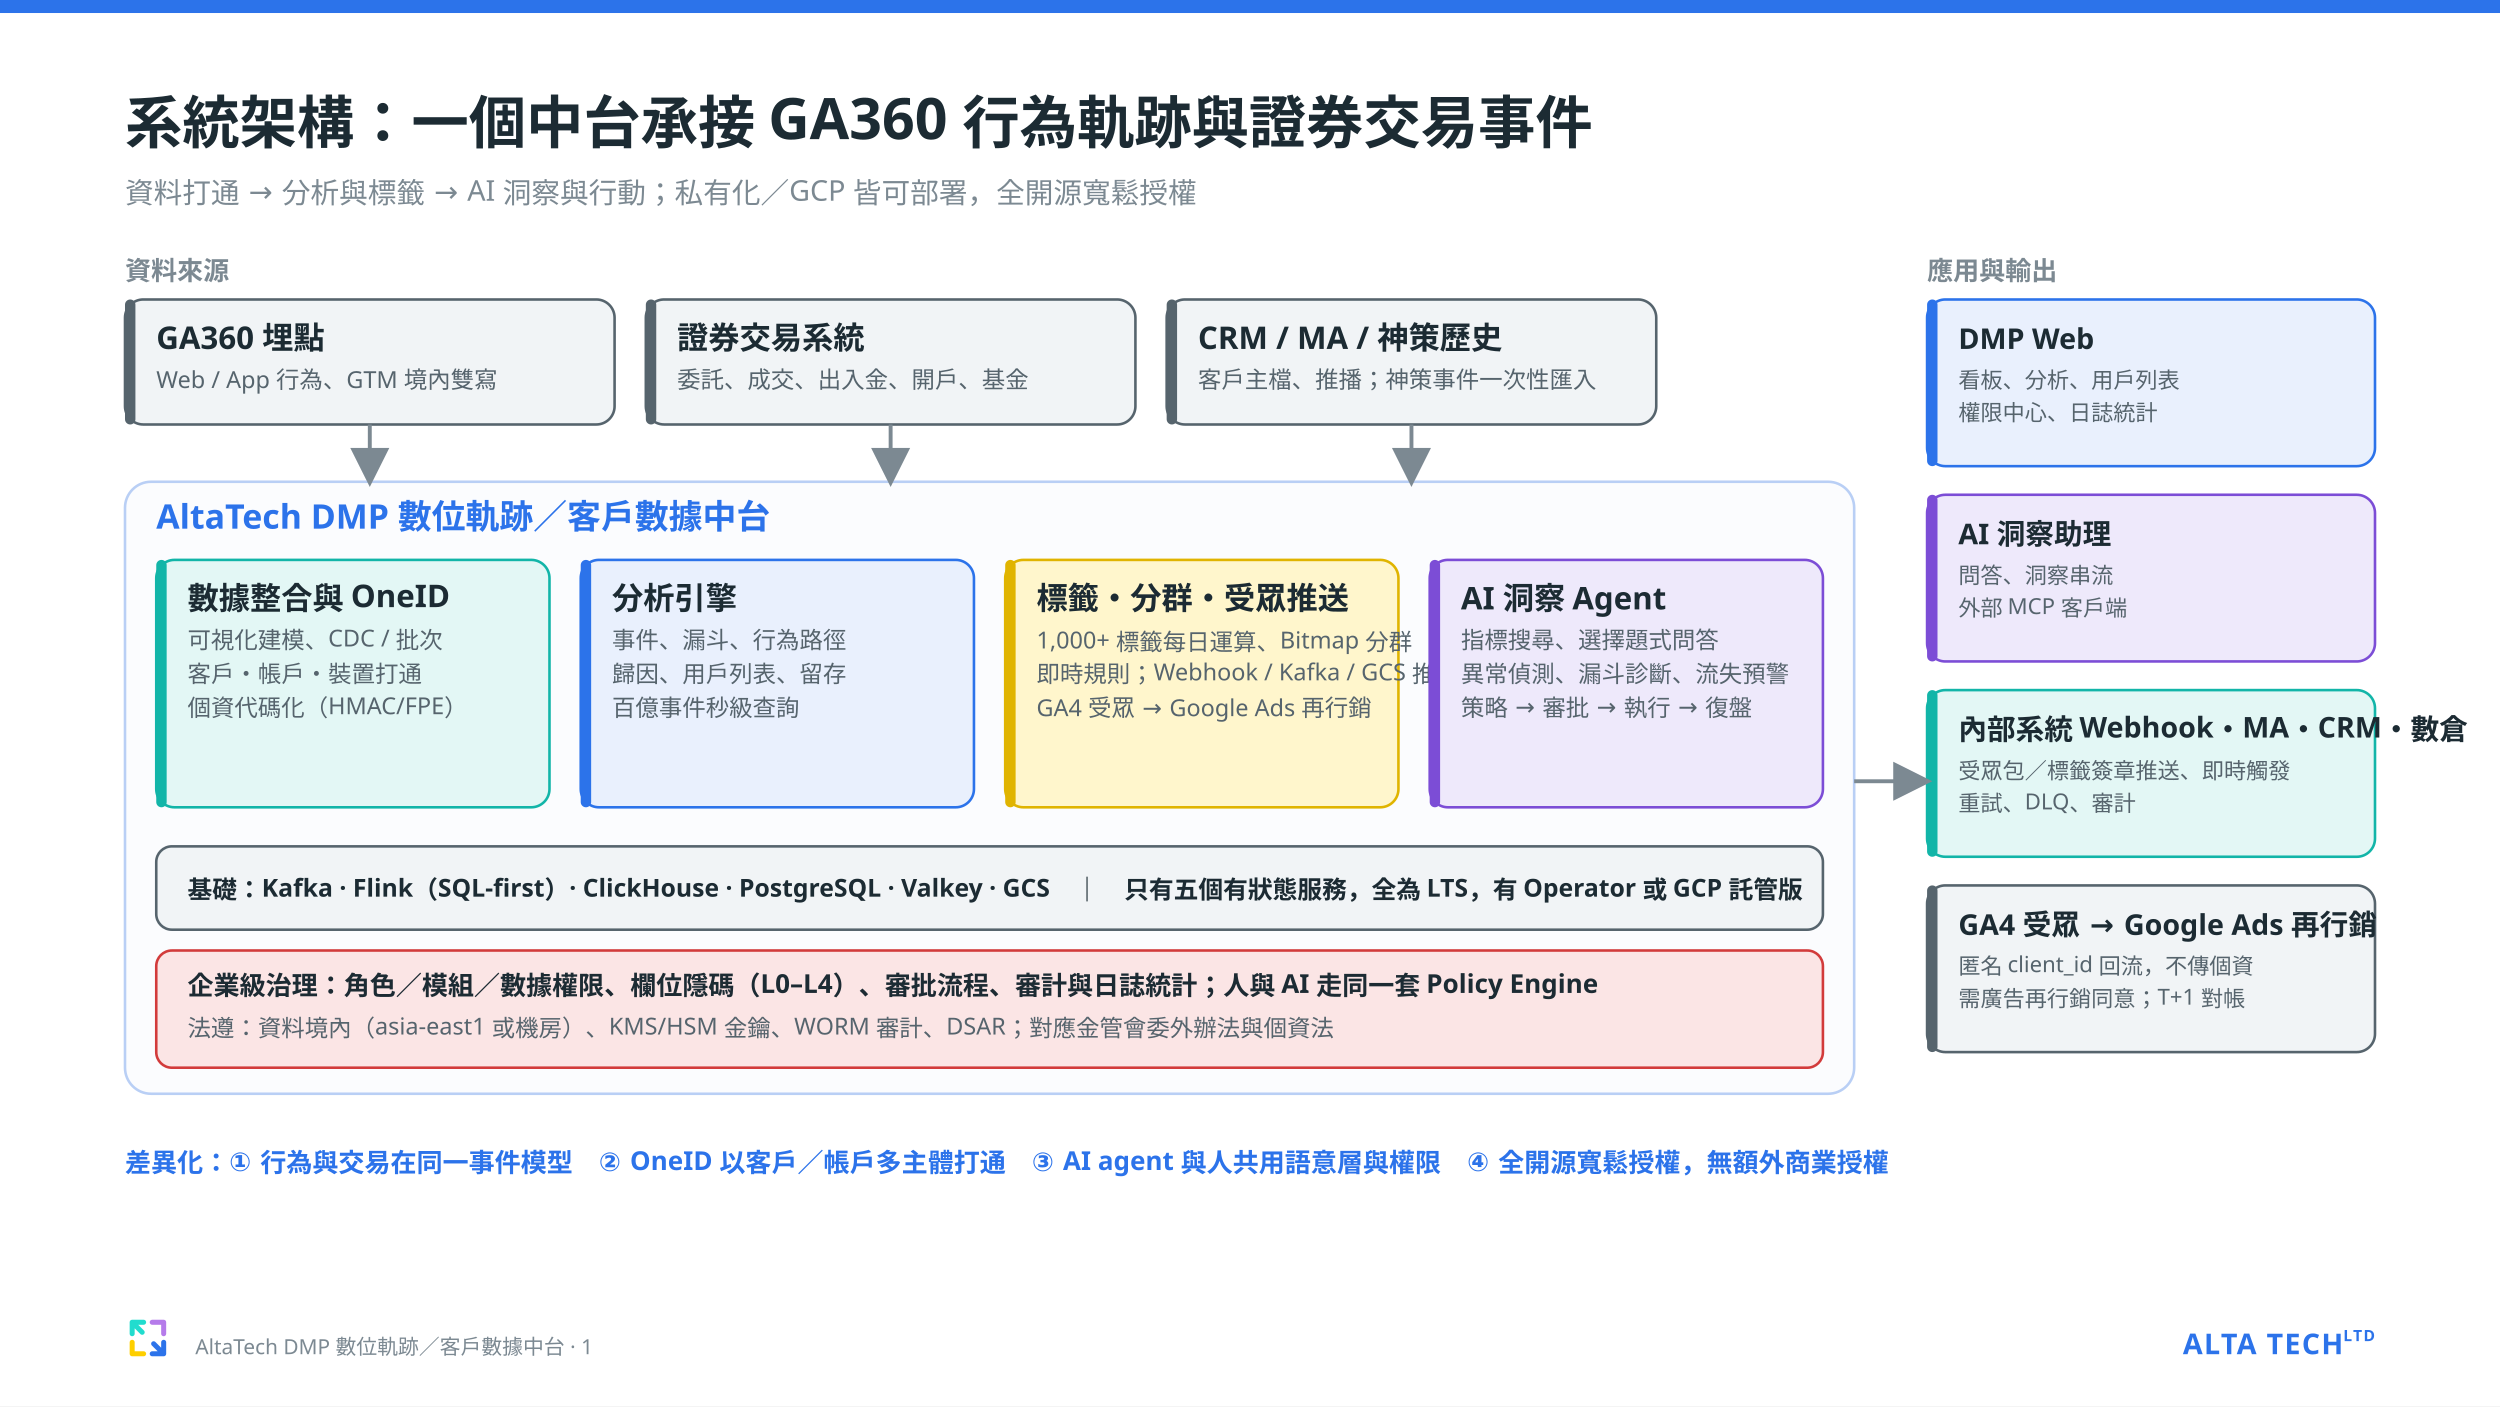
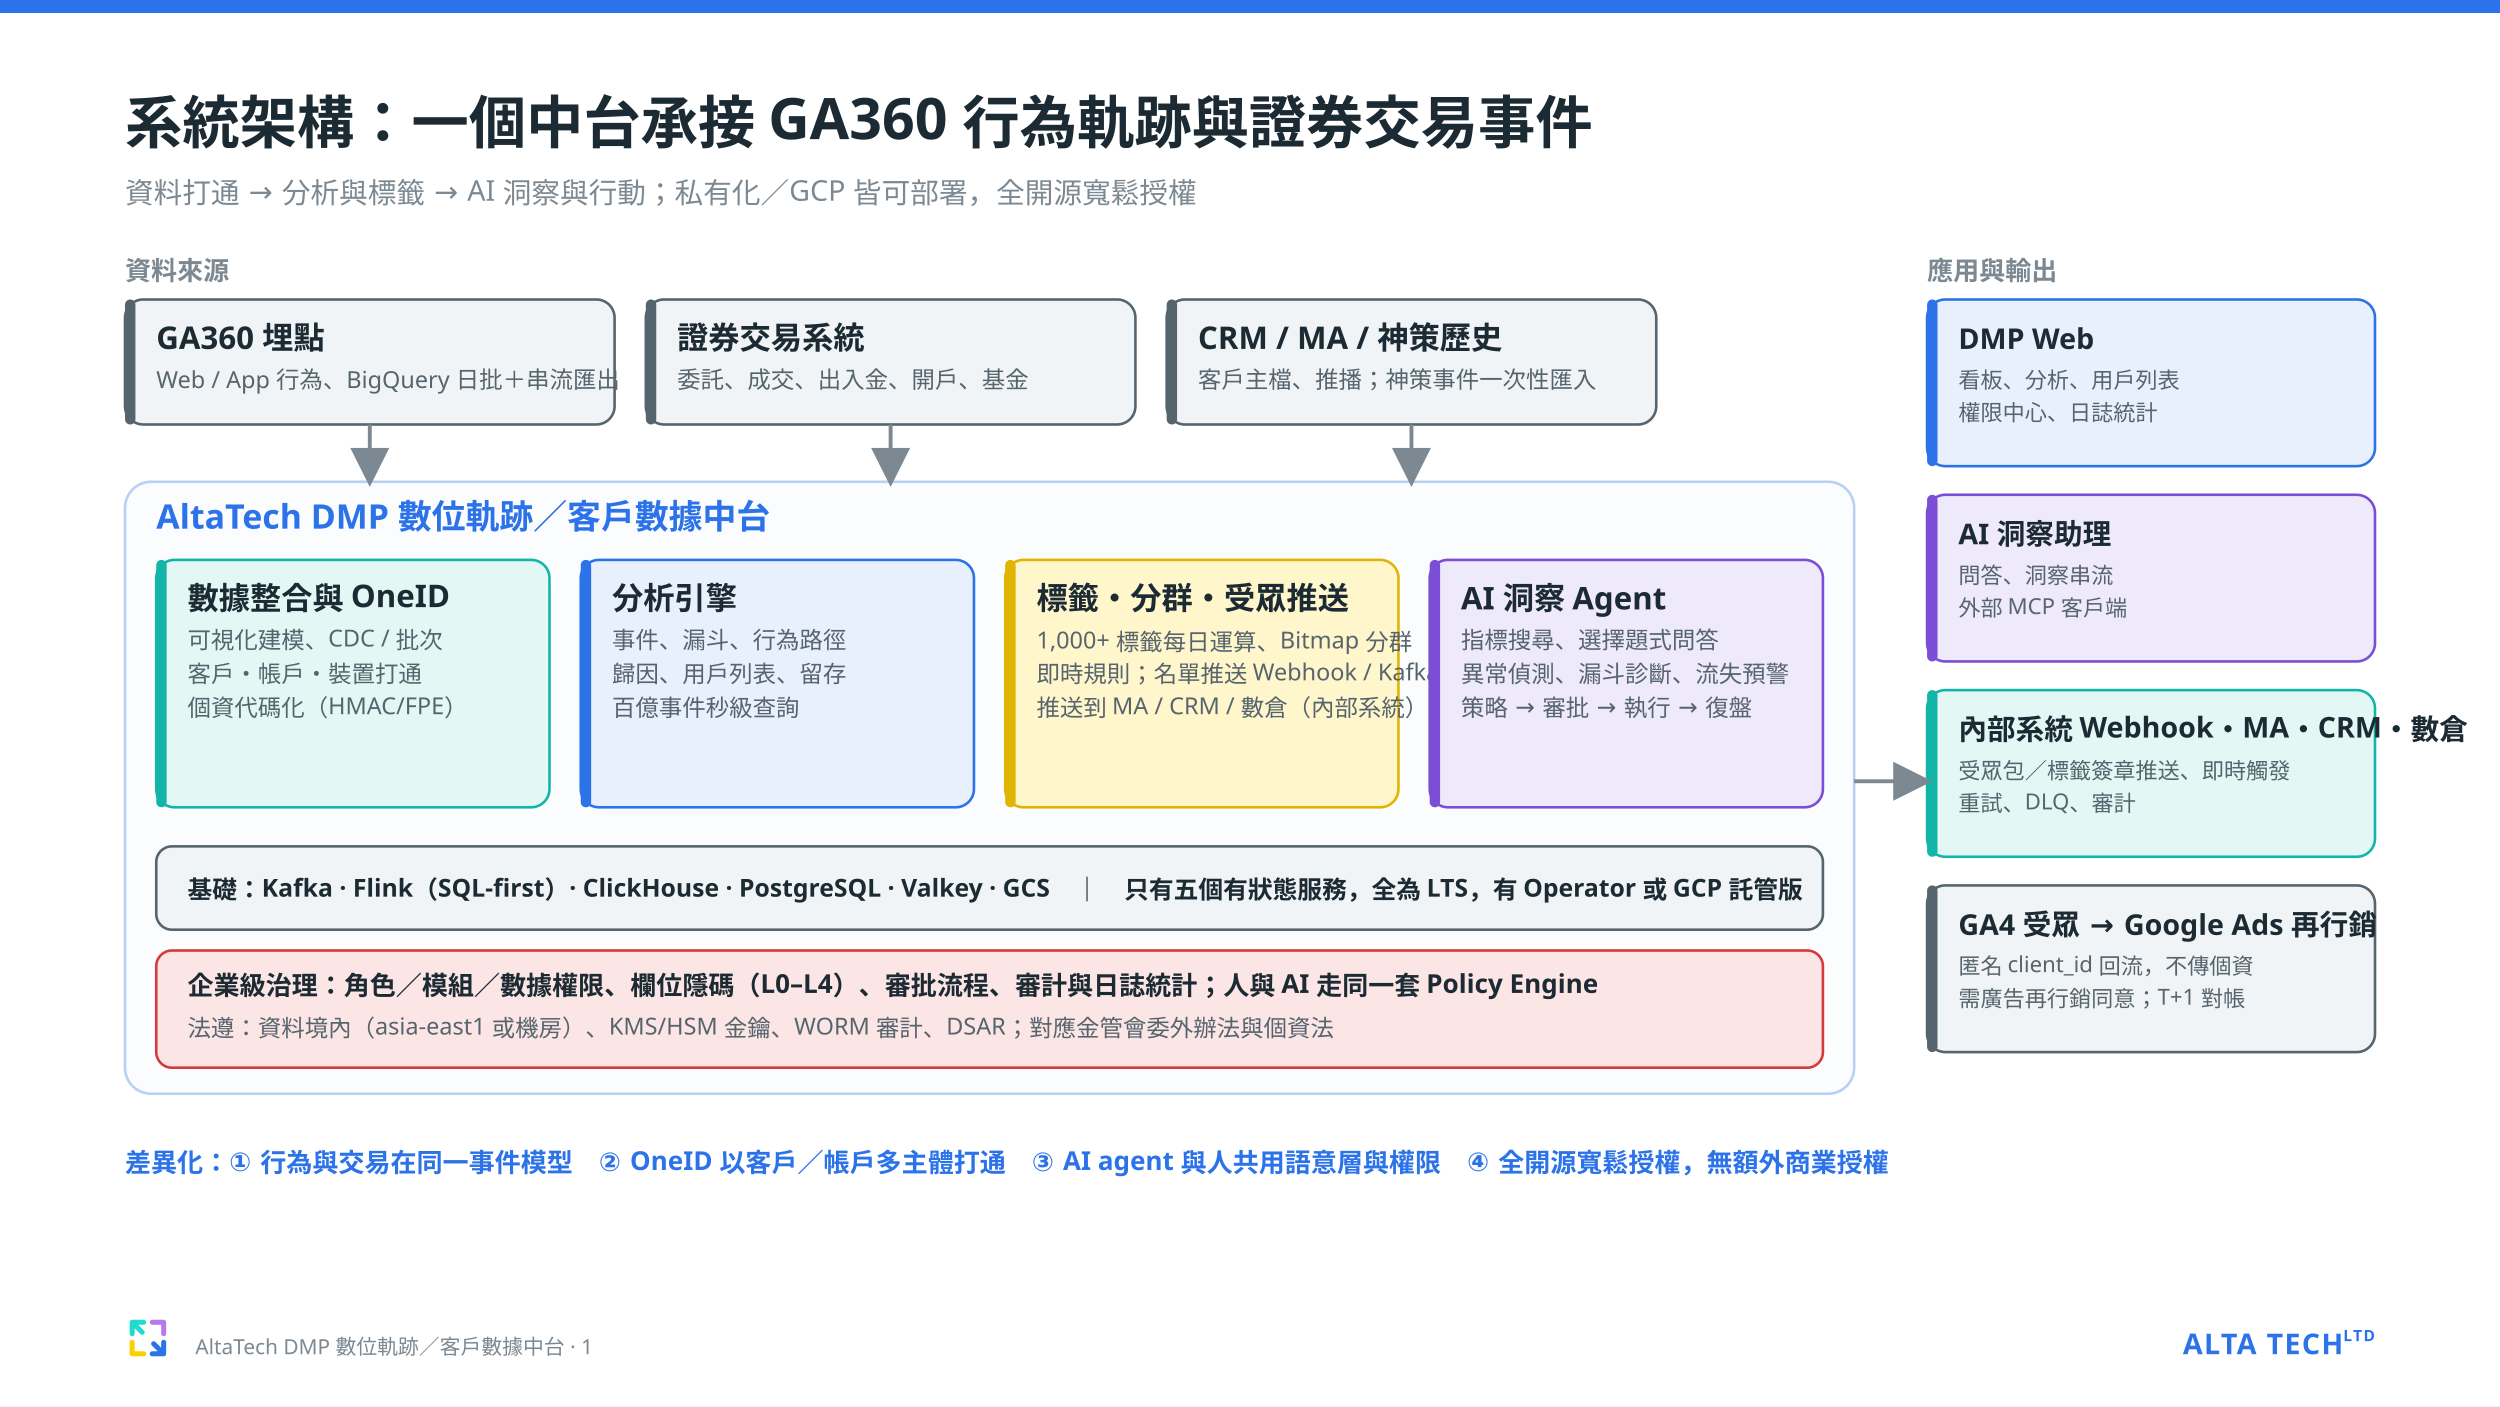
<svg xmlns="http://www.w3.org/2000/svg" viewBox="0 0 1920 1080" width="1920" height="1080">
  <defs>
    <marker id="ah" markerWidth="10" markerHeight="10" refX="8" refY="5" orient="auto">
      <path d="M0,0 L10,5 L0,10 z" fill="#7C8992" />
    </marker>
  </defs>
  <rect width="1920" height="1080" fill="#FFFFFF" />
  <rect x="0" y="0" width="1920" height="10" fill="#2C73EA" />
  <text x="96" y="110" font-family="'Plus Jakarta Sans','Noto Sans TC','PingFang TC','Microsoft JhengHei',sans-serif" font-size="44" font-weight="800" fill="#1C2B33">系統架構：一個中台承接 GA360 行為軌跡與證券交易事件</text>
  <text x="96" y="156" font-family="'Plus Jakarta Sans','Noto Sans TC','PingFang TC','Microsoft JhengHei',sans-serif" font-size="22" fill="#7C8992">資料打通 → 分析與標籤 → AI 洞察與行動；私有化／GCP 皆可部署，全開源寬鬆授權</text>
  <g transform="translate(96,1010) scale(0.55)">
    <path d="M10 26V10h16M10 10l14 14" stroke="#21DCCE" stroke-width="7" fill="none" stroke-linecap="round" stroke-linejoin="round" />
    <path d="M38 10h16v16" stroke="#B57BEA" stroke-width="7" fill="none" stroke-linecap="round" stroke-linejoin="round" />
    <path d="M10 38v16h16" stroke="#FECF00" stroke-width="7" fill="none" stroke-linecap="round" stroke-linejoin="round" />
    <path d="M54 38v16H38M54 54L40 40" stroke="#2C73EA" stroke-width="7" fill="none" stroke-linecap="round" stroke-linejoin="round" />
  </g>
  <text x="1824" y="1040" font-family="'Plus Jakarta Sans','Noto Sans TC','PingFang TC','Microsoft JhengHei',sans-serif" font-size="22" font-weight="800" fill="#2C73EA" text-anchor="end" letter-spacing="1">ALTA TECH<tspan font-size="12" dy="-10">LTD</tspan>
  </text>
  <text x="150" y="1040" font-family="'Plus Jakarta Sans','Noto Sans TC','PingFang TC','Microsoft JhengHei',sans-serif" font-size="16" fill="#7C8992">AltaTech DMP 數位軌跡／客戶數據中台 · 1</text>
  <text x="96" y="215" font-family="'Plus Jakarta Sans','Noto Sans TC','PingFang TC','Microsoft JhengHei',sans-serif" font-size="20" font-weight="800" fill="#7C8992" text-anchor="start">資料來源</text>
  <rect x="96" y="230" width="376" height="96" rx="14" fill="#F1F4F6" stroke="#56646D" stroke-width="2" />
  <rect x="96" y="230" width="8" height="96" rx="4" fill="#56646D" />
  <text x="120" y="268" font-family="'Plus Jakarta Sans','Noto Sans TC','PingFang TC','Microsoft JhengHei',sans-serif" font-size="24" font-weight="800" fill="#1C2B33" text-anchor="start">GA360 埋點</text>
-   <text x="120" y="298" font-family="'Plus Jakarta Sans','Noto Sans TC','PingFang TC','Microsoft JhengHei',sans-serif" font-size="18" font-weight="400" fill="#56646D" text-anchor="start">Web / App 行為、GTM 境內雙寫</text>
+   <text x="120" y="298" font-family="'Plus Jakarta Sans','Noto Sans TC','PingFang TC','Microsoft JhengHei',sans-serif" font-size="18" font-weight="400" fill="#56646D" text-anchor="start">Web / App 行為、BigQuery 日批＋串流匯出</text>
  <rect x="496" y="230" width="376" height="96" rx="14" fill="#F1F4F6" stroke="#56646D" stroke-width="2" />
  <rect x="496" y="230" width="8" height="96" rx="4" fill="#56646D" />
  <text x="520" y="268" font-family="'Plus Jakarta Sans','Noto Sans TC','PingFang TC','Microsoft JhengHei',sans-serif" font-size="24" font-weight="800" fill="#1C2B33" text-anchor="start">證券交易系統</text>
  <text x="520" y="298" font-family="'Plus Jakarta Sans','Noto Sans TC','PingFang TC','Microsoft JhengHei',sans-serif" font-size="18" font-weight="400" fill="#56646D" text-anchor="start">委託、成交、出入金、開戶、基金</text>
  <rect x="896" y="230" width="376" height="96" rx="14" fill="#F1F4F6" stroke="#56646D" stroke-width="2" />
  <rect x="896" y="230" width="8" height="96" rx="4" fill="#56646D" />
  <text x="920" y="268" font-family="'Plus Jakarta Sans','Noto Sans TC','PingFang TC','Microsoft JhengHei',sans-serif" font-size="24" font-weight="800" fill="#1C2B33" text-anchor="start">CRM / MA / 神策歷史</text>
  <text x="920" y="298" font-family="'Plus Jakarta Sans','Noto Sans TC','PingFang TC','Microsoft JhengHei',sans-serif" font-size="18" font-weight="400" fill="#56646D" text-anchor="start">客戶主檔、推播；神策事件一次性匯入</text>
  <rect x="96" y="370" width="1328" height="470" rx="20" fill="#FBFCFE" stroke="#B9CFF5" stroke-width="2" />
  <text x="120" y="406" font-family="'Plus Jakarta Sans','Noto Sans TC','PingFang TC','Microsoft JhengHei',sans-serif" font-size="26" font-weight="800" fill="#2C73EA" text-anchor="start">AltaTech DMP 數位軌跡／客戶數據中台</text>
  <rect x="120" y="430" width="302" height="190" rx="14" fill="#E3F7F5" stroke="#12B5A8" stroke-width="2" />
  <rect x="120" y="430" width="8" height="190" rx="4" fill="#12B5A8" />
  <text x="144" y="468" font-family="'Plus Jakarta Sans','Noto Sans TC','PingFang TC','Microsoft JhengHei',sans-serif" font-size="24" font-weight="800" fill="#1C2B33" text-anchor="start">數據整合與 OneID</text>
  <text x="144" y="498" font-family="'Plus Jakarta Sans','Noto Sans TC','PingFang TC','Microsoft JhengHei',sans-serif" font-size="18" font-weight="400" fill="#56646D" text-anchor="start">可視化建模、CDC / 批次</text>
  <text x="144" y="524" font-family="'Plus Jakarta Sans','Noto Sans TC','PingFang TC','Microsoft JhengHei',sans-serif" font-size="18" font-weight="400" fill="#56646D" text-anchor="start">客戶・帳戶・裝置打通</text>
  <text x="144" y="550" font-family="'Plus Jakarta Sans','Noto Sans TC','PingFang TC','Microsoft JhengHei',sans-serif" font-size="18" font-weight="400" fill="#56646D" text-anchor="start">個資代碼化（HMAC/FPE）</text>
  <rect x="446" y="430" width="302" height="190" rx="14" fill="#E9F0FD" stroke="#2C73EA" stroke-width="2" />
  <rect x="446" y="430" width="8" height="190" rx="4" fill="#2C73EA" />
  <text x="470" y="468" font-family="'Plus Jakarta Sans','Noto Sans TC','PingFang TC','Microsoft JhengHei',sans-serif" font-size="24" font-weight="800" fill="#1C2B33" text-anchor="start">分析引擎</text>
  <text x="470" y="498" font-family="'Plus Jakarta Sans','Noto Sans TC','PingFang TC','Microsoft JhengHei',sans-serif" font-size="18" font-weight="400" fill="#56646D" text-anchor="start">事件、漏斗、行為路徑</text>
  <text x="470" y="524" font-family="'Plus Jakarta Sans','Noto Sans TC','PingFang TC','Microsoft JhengHei',sans-serif" font-size="18" font-weight="400" fill="#56646D" text-anchor="start">歸因、用戶列表、留存</text>
  <text x="470" y="550" font-family="'Plus Jakarta Sans','Noto Sans TC','PingFang TC','Microsoft JhengHei',sans-serif" font-size="18" font-weight="400" fill="#56646D" text-anchor="start">百億事件秒級查詢</text>
  <rect x="772" y="430" width="302" height="190" rx="14" fill="#FFF6CC" stroke="#E0B400" stroke-width="2" />
  <rect x="772" y="430" width="8" height="190" rx="4" fill="#E0B400" />
  <text x="796" y="468" font-family="'Plus Jakarta Sans','Noto Sans TC','PingFang TC','Microsoft JhengHei',sans-serif" font-size="24" font-weight="800" fill="#1C2B33" text-anchor="start">標籤・分群・受眾推送</text>
  <text x="796" y="498" font-family="'Plus Jakarta Sans','Noto Sans TC','PingFang TC','Microsoft JhengHei',sans-serif" font-size="18" font-weight="400" fill="#56646D" text-anchor="start">1,000+ 標籤每日運算、Bitmap 分群</text>
-   <text x="796" y="524" font-family="'Plus Jakarta Sans','Noto Sans TC','PingFang TC','Microsoft JhengHei',sans-serif" font-size="18" font-weight="400" fill="#56646D" text-anchor="start">即時規則；Webhook / Kafka / GCS 推送</text>
-   <text x="796" y="550" font-family="'Plus Jakarta Sans','Noto Sans TC','PingFang TC','Microsoft JhengHei',sans-serif" font-size="18" font-weight="400" fill="#56646D" text-anchor="start">GA4 受眾 → Google Ads 再行銷</text>
+   <text x="796" y="524" font-family="'Plus Jakarta Sans','Noto Sans TC','PingFang TC','Microsoft JhengHei',sans-serif" font-size="18" font-weight="400" fill="#56646D" text-anchor="start">即時規則；名單推送 Webhook / Kafka / GCS</text>
+   <text x="796" y="550" font-family="'Plus Jakarta Sans','Noto Sans TC','PingFang TC','Microsoft JhengHei',sans-serif" font-size="18" font-weight="400" fill="#56646D" text-anchor="start">推送到 MA / CRM / 數倉（內部系統）</text>
  <rect x="1098" y="430" width="302" height="190" rx="14" fill="#EEE9FB" stroke="#7C4DD6" stroke-width="2" />
  <rect x="1098" y="430" width="8" height="190" rx="4" fill="#7C4DD6" />
  <text x="1122" y="468" font-family="'Plus Jakarta Sans','Noto Sans TC','PingFang TC','Microsoft JhengHei',sans-serif" font-size="24" font-weight="800" fill="#1C2B33" text-anchor="start">AI 洞察 Agent</text>
  <text x="1122" y="498" font-family="'Plus Jakarta Sans','Noto Sans TC','PingFang TC','Microsoft JhengHei',sans-serif" font-size="18" font-weight="400" fill="#56646D" text-anchor="start">指標搜尋、選擇題式問答</text>
  <text x="1122" y="524" font-family="'Plus Jakarta Sans','Noto Sans TC','PingFang TC','Microsoft JhengHei',sans-serif" font-size="18" font-weight="400" fill="#56646D" text-anchor="start">異常偵測、漏斗診斷、流失預警</text>
  <text x="1122" y="550" font-family="'Plus Jakarta Sans','Noto Sans TC','PingFang TC','Microsoft JhengHei',sans-serif" font-size="18" font-weight="400" fill="#56646D" text-anchor="start">策略 → 審批 → 執行 → 復盤</text>
  <rect x="120" y="650" width="1280" height="64" rx="12" fill="#F1F4F6" stroke="#56646D" stroke-width="2" />
  <text x="144" y="690" font-family="'Plus Jakarta Sans','Noto Sans TC','PingFang TC','Microsoft JhengHei',sans-serif" font-size="19" font-weight="600" fill="#1C2B33" text-anchor="start">基礎：Kafka · Flink（SQL-first）· ClickHouse · PostgreSQL · Valkey · GCS　｜　只有五個有狀態服務，全為 LTS，有 Operator 或 GCP 託管版</text>
  <rect x="120" y="730" width="1280" height="90" rx="12" fill="#FBE5E5" stroke="#D23B3B" stroke-width="2" />
  <text x="144" y="764" font-family="'Plus Jakarta Sans','Noto Sans TC','PingFang TC','Microsoft JhengHei',sans-serif" font-size="20" font-weight="700" fill="#1C2B33" text-anchor="start">企業級治理：角色／模組／數據權限、欄位隱碼（L0–L4）、審批流程、審計與日誌統計；人與 AI 走同一套 Policy Engine</text>
  <text x="144" y="796" font-family="'Plus Jakarta Sans','Noto Sans TC','PingFang TC','Microsoft JhengHei',sans-serif" font-size="18" font-weight="400" fill="#56646D" text-anchor="start">法遵：資料境內（asia-east1 或機房）、KMS/HSM 金鑰、WORM 審計、DSAR；對應金管會委外辦法與個資法</text>
  <text x="1480" y="215" font-family="'Plus Jakarta Sans','Noto Sans TC','PingFang TC','Microsoft JhengHei',sans-serif" font-size="20" font-weight="800" fill="#7C8992" text-anchor="start">應用與輸出</text>
  <rect x="1480" y="230" width="344" height="128" rx="14" fill="#E9F0FD" stroke="#2C73EA" stroke-width="2" />
  <rect x="1480" y="230" width="8" height="128" rx="4" fill="#2C73EA" />
  <text x="1504" y="268" font-family="'Plus Jakarta Sans','Noto Sans TC','PingFang TC','Microsoft JhengHei',sans-serif" font-size="22" font-weight="800" fill="#1C2B33" text-anchor="start">DMP Web</text>
  <text x="1504" y="298" font-family="'Plus Jakarta Sans','Noto Sans TC','PingFang TC','Microsoft JhengHei',sans-serif" font-size="17" font-weight="400" fill="#56646D" text-anchor="start">看板、分析、用戶列表</text>
  <text x="1504" y="323" font-family="'Plus Jakarta Sans','Noto Sans TC','PingFang TC','Microsoft JhengHei',sans-serif" font-size="17" font-weight="400" fill="#56646D" text-anchor="start">權限中心、日誌統計</text>
  <rect x="1480" y="380" width="344" height="128" rx="14" fill="#EEE9FB" stroke="#7C4DD6" stroke-width="2" />
  <rect x="1480" y="380" width="8" height="128" rx="4" fill="#7C4DD6" />
  <text x="1504" y="418" font-family="'Plus Jakarta Sans','Noto Sans TC','PingFang TC','Microsoft JhengHei',sans-serif" font-size="22" font-weight="800" fill="#1C2B33" text-anchor="start">AI 洞察助理</text>
  <text x="1504" y="448" font-family="'Plus Jakarta Sans','Noto Sans TC','PingFang TC','Microsoft JhengHei',sans-serif" font-size="17" font-weight="400" fill="#56646D" text-anchor="start">問答、洞察串流</text>
  <text x="1504" y="473" font-family="'Plus Jakarta Sans','Noto Sans TC','PingFang TC','Microsoft JhengHei',sans-serif" font-size="17" font-weight="400" fill="#56646D" text-anchor="start">外部 MCP 客戶端</text>
  <rect x="1480" y="530" width="344" height="128" rx="14" fill="#E3F7F5" stroke="#12B5A8" stroke-width="2" />
  <rect x="1480" y="530" width="8" height="128" rx="4" fill="#12B5A8" />
  <text x="1504" y="568" font-family="'Plus Jakarta Sans','Noto Sans TC','PingFang TC','Microsoft JhengHei',sans-serif" font-size="22" font-weight="800" fill="#1C2B33" text-anchor="start">內部系統 Webhook・MA・CRM・數倉</text>
  <text x="1504" y="598" font-family="'Plus Jakarta Sans','Noto Sans TC','PingFang TC','Microsoft JhengHei',sans-serif" font-size="17" font-weight="400" fill="#56646D" text-anchor="start">受眾包／標籤簽章推送、即時觸發</text>
  <text x="1504" y="623" font-family="'Plus Jakarta Sans','Noto Sans TC','PingFang TC','Microsoft JhengHei',sans-serif" font-size="17" font-weight="400" fill="#56646D" text-anchor="start">重試、DLQ、審計</text>
  <rect x="1480" y="680" width="344" height="128" rx="14" fill="#F1F4F6" stroke="#56646D" stroke-width="2" />
  <rect x="1480" y="680" width="8" height="128" rx="4" fill="#56646D" />
  <text x="1504" y="718" font-family="'Plus Jakarta Sans','Noto Sans TC','PingFang TC','Microsoft JhengHei',sans-serif" font-size="22" font-weight="800" fill="#1C2B33" text-anchor="start">GA4 受眾 → Google Ads 再行銷</text>
  <text x="1504" y="748" font-family="'Plus Jakarta Sans','Noto Sans TC','PingFang TC','Microsoft JhengHei',sans-serif" font-size="17" font-weight="400" fill="#56646D" text-anchor="start">匿名 client_id 回流，不傳個資</text>
  <text x="1504" y="773" font-family="'Plus Jakarta Sans','Noto Sans TC','PingFang TC','Microsoft JhengHei',sans-serif" font-size="17" font-weight="400" fill="#56646D" text-anchor="start">需廣告再行銷同意；T+1 對帳</text>
  <path d="M284,326 L284,368" stroke="#7C8992" stroke-width="3" fill="none" marker-end="url(#ah)" />
  <path d="M684,326 L684,368" stroke="#7C8992" stroke-width="3" fill="none" marker-end="url(#ah)" />
  <path d="M1084,326 L1084,368" stroke="#7C8992" stroke-width="3" fill="none" marker-end="url(#ah)" />
  <path d="M1424,600 L1478,600" stroke="#7C8992" stroke-width="3" fill="none" marker-end="url(#ah)" />
  <text x="96" y="900" font-family="'Plus Jakarta Sans','Noto Sans TC','PingFang TC','Microsoft JhengHei',sans-serif" font-size="20" font-weight="600" fill="#2C73EA" text-anchor="start">差異化：① 行為與交易在同一事件模型　② OneID 以客戶／帳戶多主體打通　③ AI agent 與人共用語意層與權限　④ 全開源寬鬆授權，無額外商業授權</text>
</svg>
